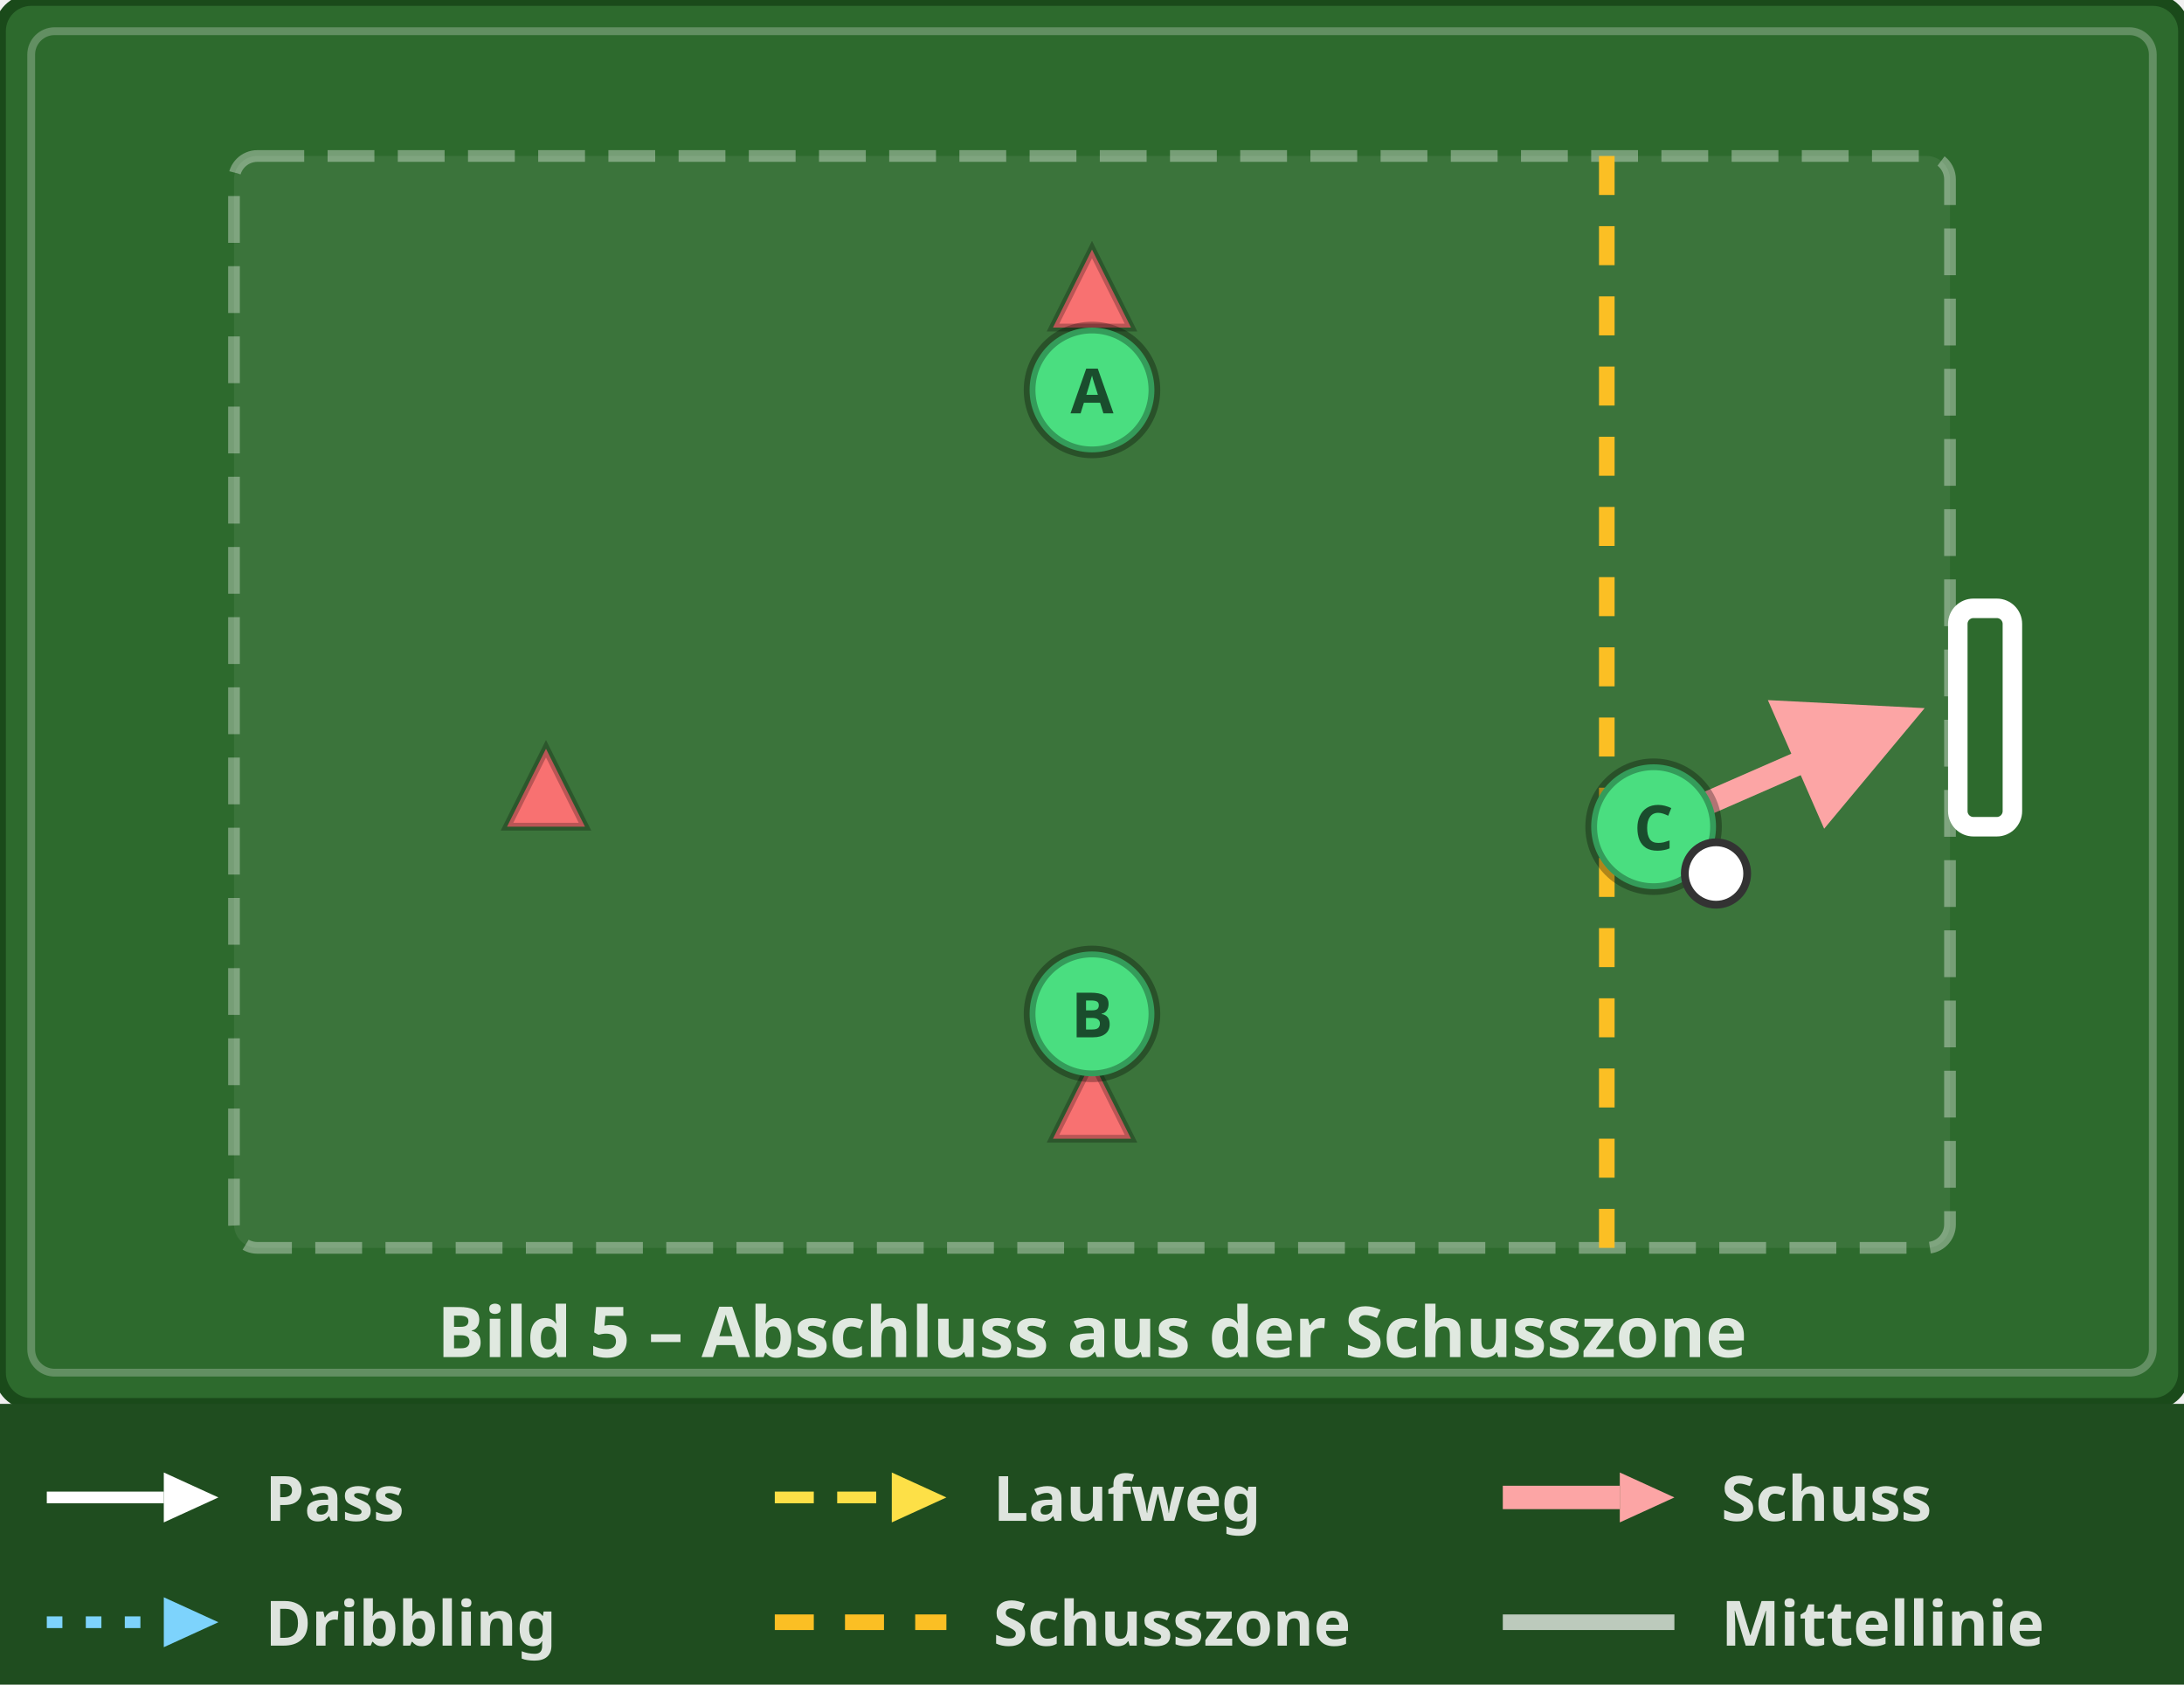
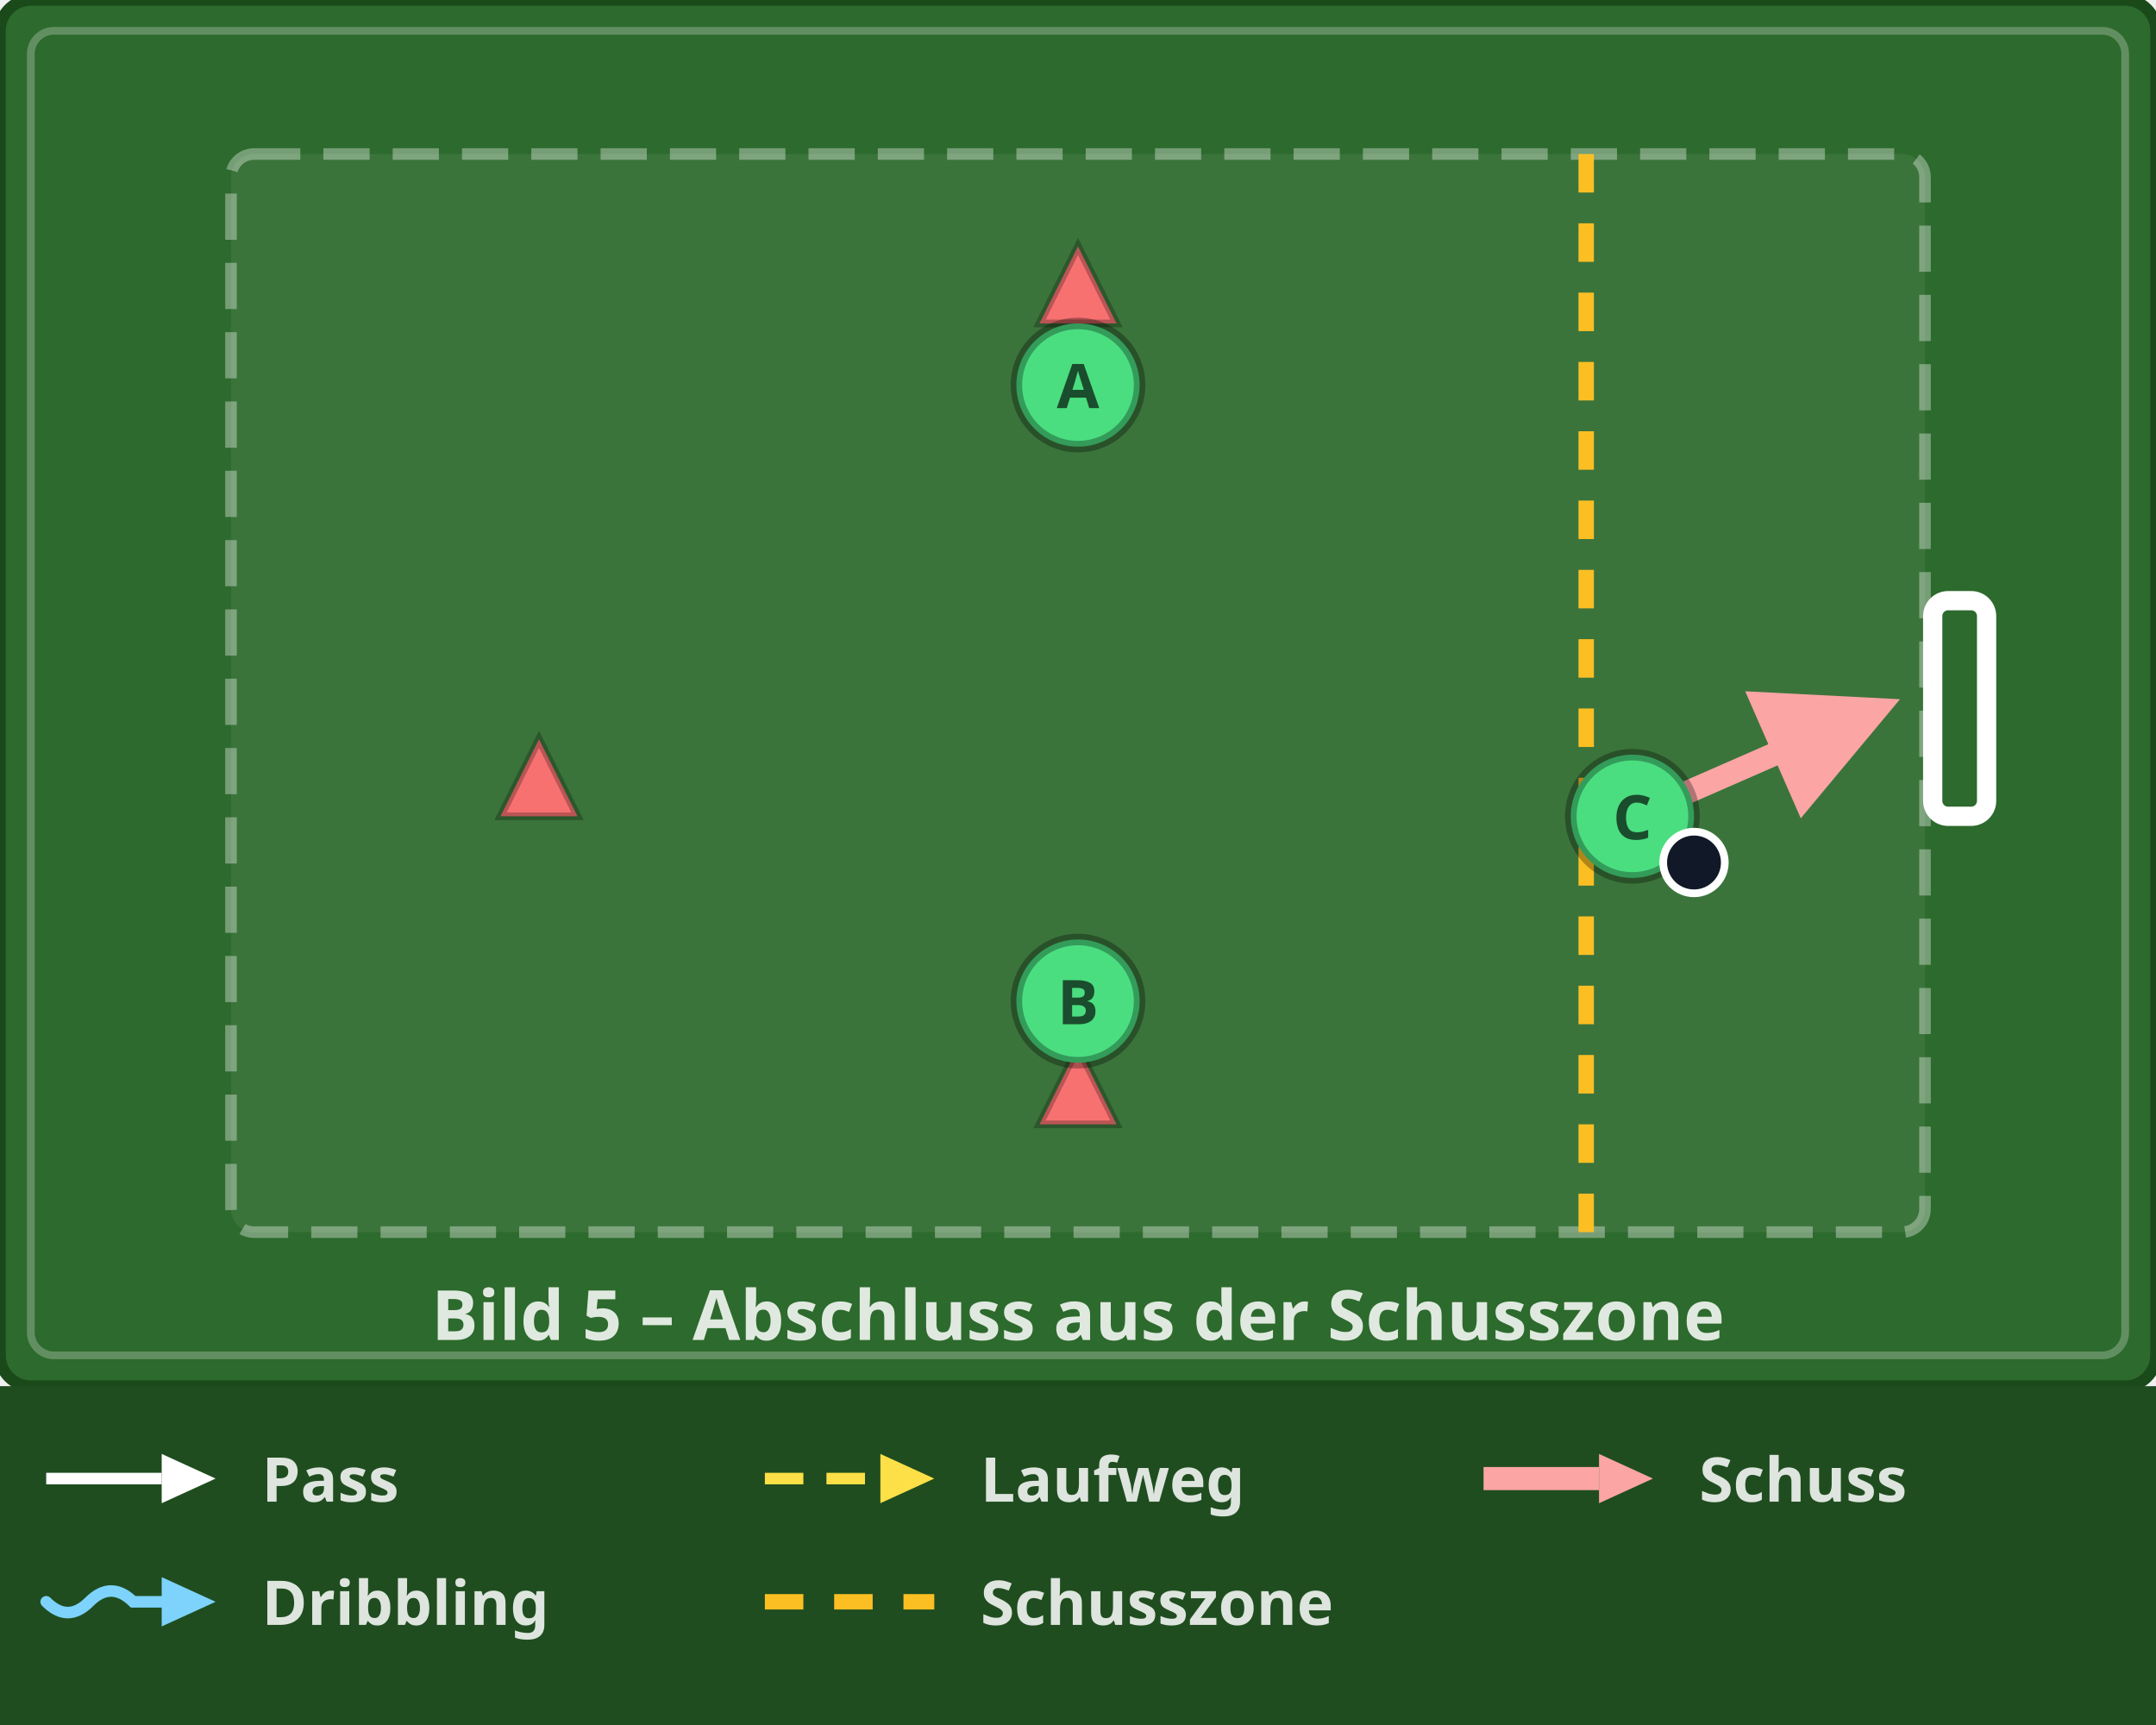
- <svg xmlns="http://www.w3.org/2000/svg" viewBox="0 0 280 216" width="280" height="216">
+ <svg xmlns="http://www.w3.org/2000/svg" viewBox="0 0 280 224" width="280" height="224">
  <defs />
  <rect width="280" height="180" rx="4" fill="#2d6a2d" stroke="#1a4a1a" stroke-width="1.5" />
  <rect x="4" y="4" width="272" height="172" rx="3" fill="none" stroke="rgba(255,255,255,.25)" stroke-width="1" />
  <defs>
    <marker id="arr-p" markerWidth="6" markerHeight="6" refX="5" refY="3" orient="auto">
      <path d="M0,0 L6,3 L0,6 Z" fill="#ffffff" />
    </marker>
    <marker id="arr-l" markerWidth="6" markerHeight="6" refX="5" refY="3" orient="auto">
      <path d="M0,0 L6,3 L0,6 Z" fill="#fde047" />
    </marker>
    <marker id="arr-s" markerWidth="6" markerHeight="6" refX="5" refY="3" orient="auto">
      <path d="M0,0 L6,3 L0,6 Z" fill="#fca5a5" />
    </marker>
    <marker id="arr-d" markerWidth="6" markerHeight="6" refX="5" refY="3" orient="auto">
      <path d="M0,0 L6,3 L0,6 Z" fill="#7dd3fc" />
    </marker>
  </defs>
  <rect x="30" y="20" width="220" height="140" rx="3" fill="rgba(255,255,255,.07)" stroke="rgba(255,255,255,.35)" stroke-width="1.5" stroke-dasharray="6,3" />
  <line x1="206" y1="20" x2="206" y2="160" stroke="#fbbf24" stroke-width="2" stroke-dasharray="5,4" />
  <rect x="251" y="78" width="7" height="28" rx="2" fill="none" stroke="#fff" stroke-width="2.5" />
  <line x1="212" y1="106" x2="244" y2="92" stroke="#fca5a5" stroke-width="3" marker-end="url(#arr-s)" />
  <path d="M70 96 L75 106 L65 106 Z" fill="#f87171" stroke="rgba(0,0,0,.25)" stroke-width="1" />
  <path d="M140 32 L145 42 L135 42 Z" fill="#f87171" stroke="rgba(0,0,0,.25)" stroke-width="1" />
  <path d="M140 136 L145 146 L135 146 Z" fill="#f87171" stroke="rgba(0,0,0,.25)" stroke-width="1" />
  <circle cx="140" cy="50" r="8" fill="#4ade80" stroke="rgba(0,0,0,.3)" stroke-width="1.5" />
  <text x="140" y="53" text-anchor="middle" fill="rgba(0,0,0,.65)" font-size="8" font-family="sans-serif" font-weight="700">A</text>
  <circle cx="140" cy="130" r="8" fill="#4ade80" stroke="rgba(0,0,0,.3)" stroke-width="1.5" />
  <text x="140" y="133" text-anchor="middle" fill="rgba(0,0,0,.65)" font-size="8" font-family="sans-serif" font-weight="700">B</text>
  <circle cx="212" cy="106" r="8" fill="#4ade80" stroke="rgba(0,0,0,.3)" stroke-width="1.5" />
  <text x="212" y="109" text-anchor="middle" fill="rgba(0,0,0,.65)" font-size="8" font-family="sans-serif" font-weight="700">C</text>
-   <circle cx="220" cy="112" r="4" fill="#fff" stroke="#333" stroke-width="1" />
+   <circle cx="220" cy="112" r="4" fill="#111827" stroke="#ffffff" stroke-width="1" />
  <text x="140" y="174" text-anchor="middle" fill="rgba(255,255,255,.85)" font-size="9" font-family="sans-serif" font-weight="600">Bild 5 – Abschluss aus der Schusszone</text>
-   <rect x="0" y="180" width="280" height="36" fill="#1f4d1f" />
+   <rect x="0" y="180" width="280" height="44" fill="#1f4d1f" />
  <line x1="6" y1="192" x2="21" y2="192" stroke="#ffffff" stroke-width="1.5" />
  <path d="M21,188.8 L28,192 L21,195.2 Z" fill="#ffffff" />
  <text x="34" y="195" fill="rgba(255,255,255,.85)" font-size="8" font-family="sans-serif" font-weight="600">Pass</text>
  <line x1="99.333" y1="192" x2="114.333" y2="192" stroke="#fde047" stroke-width="1.5" stroke-dasharray="5,3" />
  <path d="M114.333,188.8 L121.333,192 L114.333,195.2 Z" fill="#fde047" />
  <text x="127.333" y="195" fill="rgba(255,255,255,.85)" font-size="8" font-family="sans-serif" font-weight="600">Laufweg</text>
  <line x1="192.667" y1="192" x2="207.667" y2="192" stroke="#fca5a5" stroke-width="3" />
  <path d="M207.667,188.8 L214.667,192 L207.667,195.2 Z" fill="#fca5a5" />
  <text x="220.667" y="195" fill="rgba(255,255,255,.85)" font-size="8" font-family="sans-serif" font-weight="600">Schuss</text>
-   <line x1="6" y1="208" x2="21" y2="208" stroke="#7dd3fc" stroke-width="1.5" stroke-dasharray="2,3" />
+   <path d="M6 208 Q8.8 210.8 11.6 208 Q14.4 205.2 17.3 208 L21 208" fill="none" stroke="#7dd3fc" stroke-width="1.5" stroke-linecap="round" />
  <path d="M21,204.8 L28,208 L21,211.2 Z" fill="#7dd3fc" />
  <text x="34" y="211" fill="rgba(255,255,255,.85)" font-size="8" font-family="sans-serif" font-weight="600">Dribbling</text>
  <line x1="99.333" y1="208" x2="121.333" y2="208" stroke="#fbbf24" stroke-width="2" stroke-dasharray="5,4" />
  <text x="127.333" y="211" fill="rgba(255,255,255,.85)" font-size="8" font-family="sans-serif" font-weight="600">Schusszone</text>
-   <line x1="192.667" y1="208" x2="214.667" y2="208" stroke="rgba(255,255,255,.7)" stroke-width="2" />
-   <text x="220.667" y="211" fill="rgba(255,255,255,.85)" font-size="8" font-family="sans-serif" font-weight="600">Mittellinie</text>
</svg>
